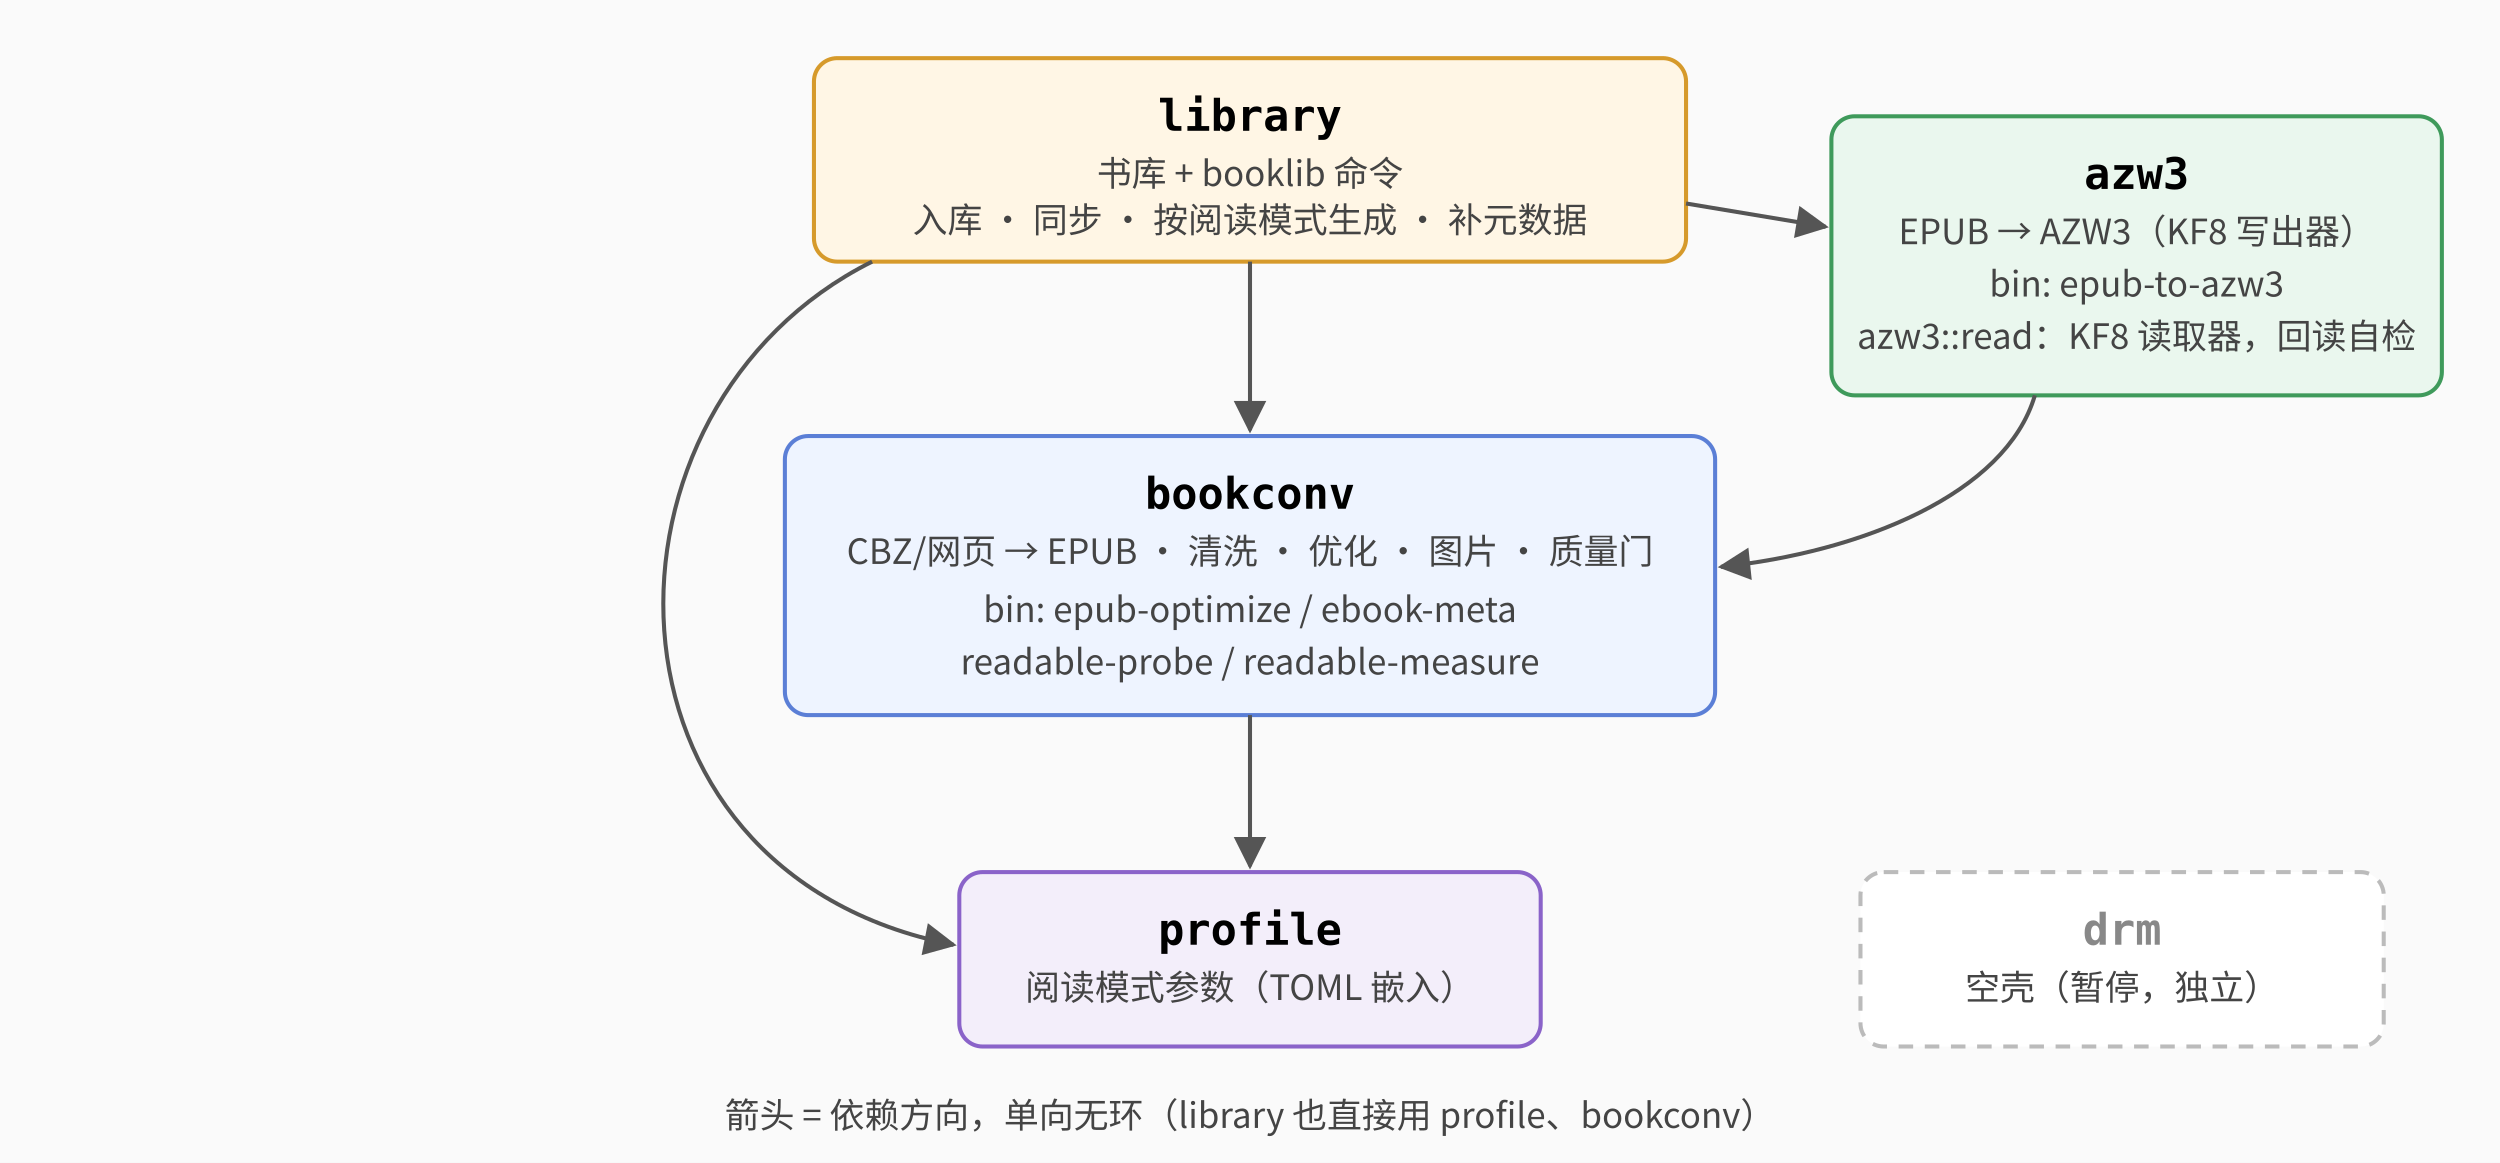
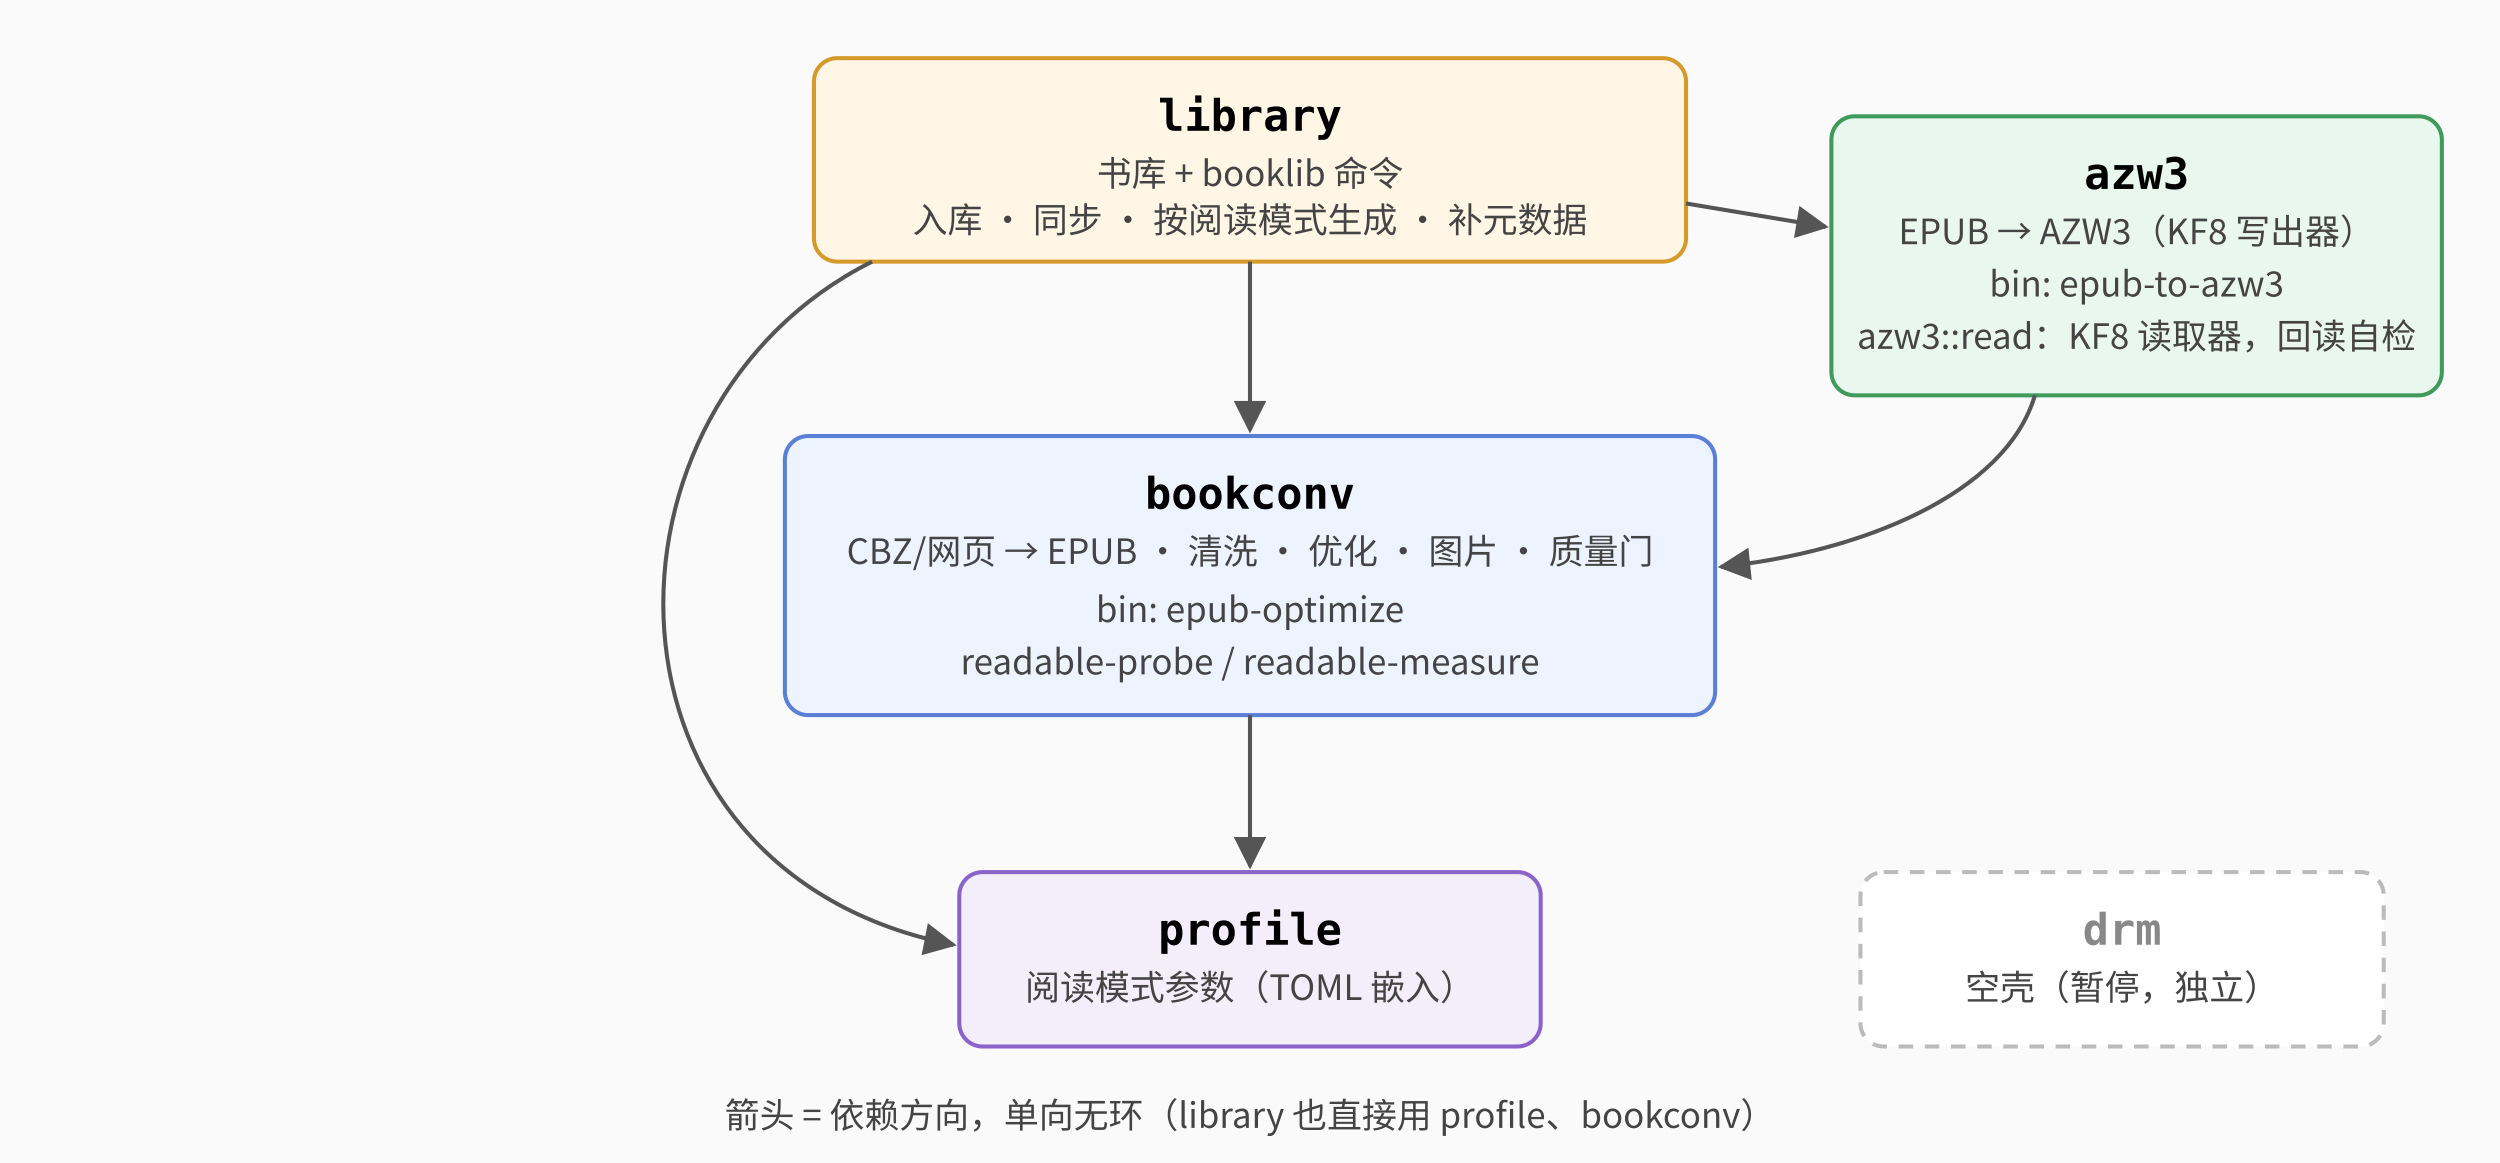
<svg xmlns="http://www.w3.org/2000/svg" viewBox="0 0 860 400" font-family="'Noto Sans CJK SC','PingFang SC','Microsoft YaHei',sans-serif" font-size="14">
  <defs>
    <marker id="a" viewBox="0 0 10 10" refX="9" refY="5" markerWidth="8" markerHeight="8" orient="auto">
      <path d="M0 0L10 5L0 10z" fill="#555" />
    </marker>
    <style>
      .c{stroke-width:1.4;rx:8}
      .n{font-weight:bold;font-size:15px;font-family:monospace}
      .s{font-size:12px;fill:#444}
      .l{stroke:#555;stroke-width:1.4;fill:none}
    </style>
  </defs>
  <rect width="860" height="400" fill="#fafafa" />
  <rect class="c" x="280" y="20" width="300" height="70" fill="#fff6e5" stroke="#d69a2b" />
  <text x="430" y="45" text-anchor="middle" class="n">library</text>
  <text x="430" y="64" text-anchor="middle" class="s">书库 + booklib 命令</text>
  <text x="430" y="80" text-anchor="middle" class="s">入库 · 同步 · 按阅读模式生成 · 补元数据</text>
  <rect class="c" x="270" y="150" width="320" height="96" fill="#eef4ff" stroke="#5b7fd6" />
  <text x="430" y="175" text-anchor="middle" class="n">bookconv</text>
  <text x="430" y="194" text-anchor="middle" class="s">CBZ/网页 → EPUB · 清洗 · 优化 · 图片 · 质量门</text>
-   <text x="430" y="214" text-anchor="middle" class="s">bin: epub-optimize / ebook-meta</text>
+   <text x="430" y="214" text-anchor="middle" class="s">bin: epub-optimize</text>
  <text x="430" y="232" text-anchor="middle" class="s">readable-probe / readable-measure</text>
  <rect class="c" x="330" y="300" width="200" height="60" fill="#f3eefa" stroke="#8a63c9" />
  <text x="430" y="325" text-anchor="middle" class="n">profile</text>
  <text x="430" y="344" text-anchor="middle" class="s">阅读模式参数（TOML 嵌入）</text>
  <rect class="c" x="630" y="40" width="210" height="96" fill="#eaf7ee" stroke="#3f9a5b" />
  <text x="735" y="65" text-anchor="middle" class="n">azw3</text>
  <text x="735" y="84" text-anchor="middle" class="s">EPUB → AZW3（KF8 写出器）</text>
  <text x="735" y="102" text-anchor="middle" class="s">bin: epub-to-azw3</text>
  <text x="735" y="120" text-anchor="middle" class="s">azw3::read：KF8 读取器，回读自检</text>
  <rect class="c" x="640" y="300" width="180" height="60" fill="#fff" stroke="#bbb" stroke-dasharray="5 4" />
  <text x="730" y="325" text-anchor="middle" class="n" fill="#888">drm</text>
  <text x="730" y="344" text-anchor="middle" class="s">空壳（暂停，独立）</text>
  <path class="l" d="M430 90 L430 148" marker-end="url(#a)" />
  <path class="l" d="M430 246 L430 298" marker-end="url(#a)" />
  <path class="l" d="M300 90 C200 140 200 300 328 325" marker-end="url(#a)" />
  <path class="l" d="M580 70 L628 78" marker-end="url(#a)" />
  <path class="l" d="M700 136 C690 170 640 190 592 195" marker-end="url(#a)" />
  <text x="430" y="388" text-anchor="middle" class="s">箭头 = 依赖方向，单向无环（library 也直接用 profile、bookconv）</text>
</svg>
